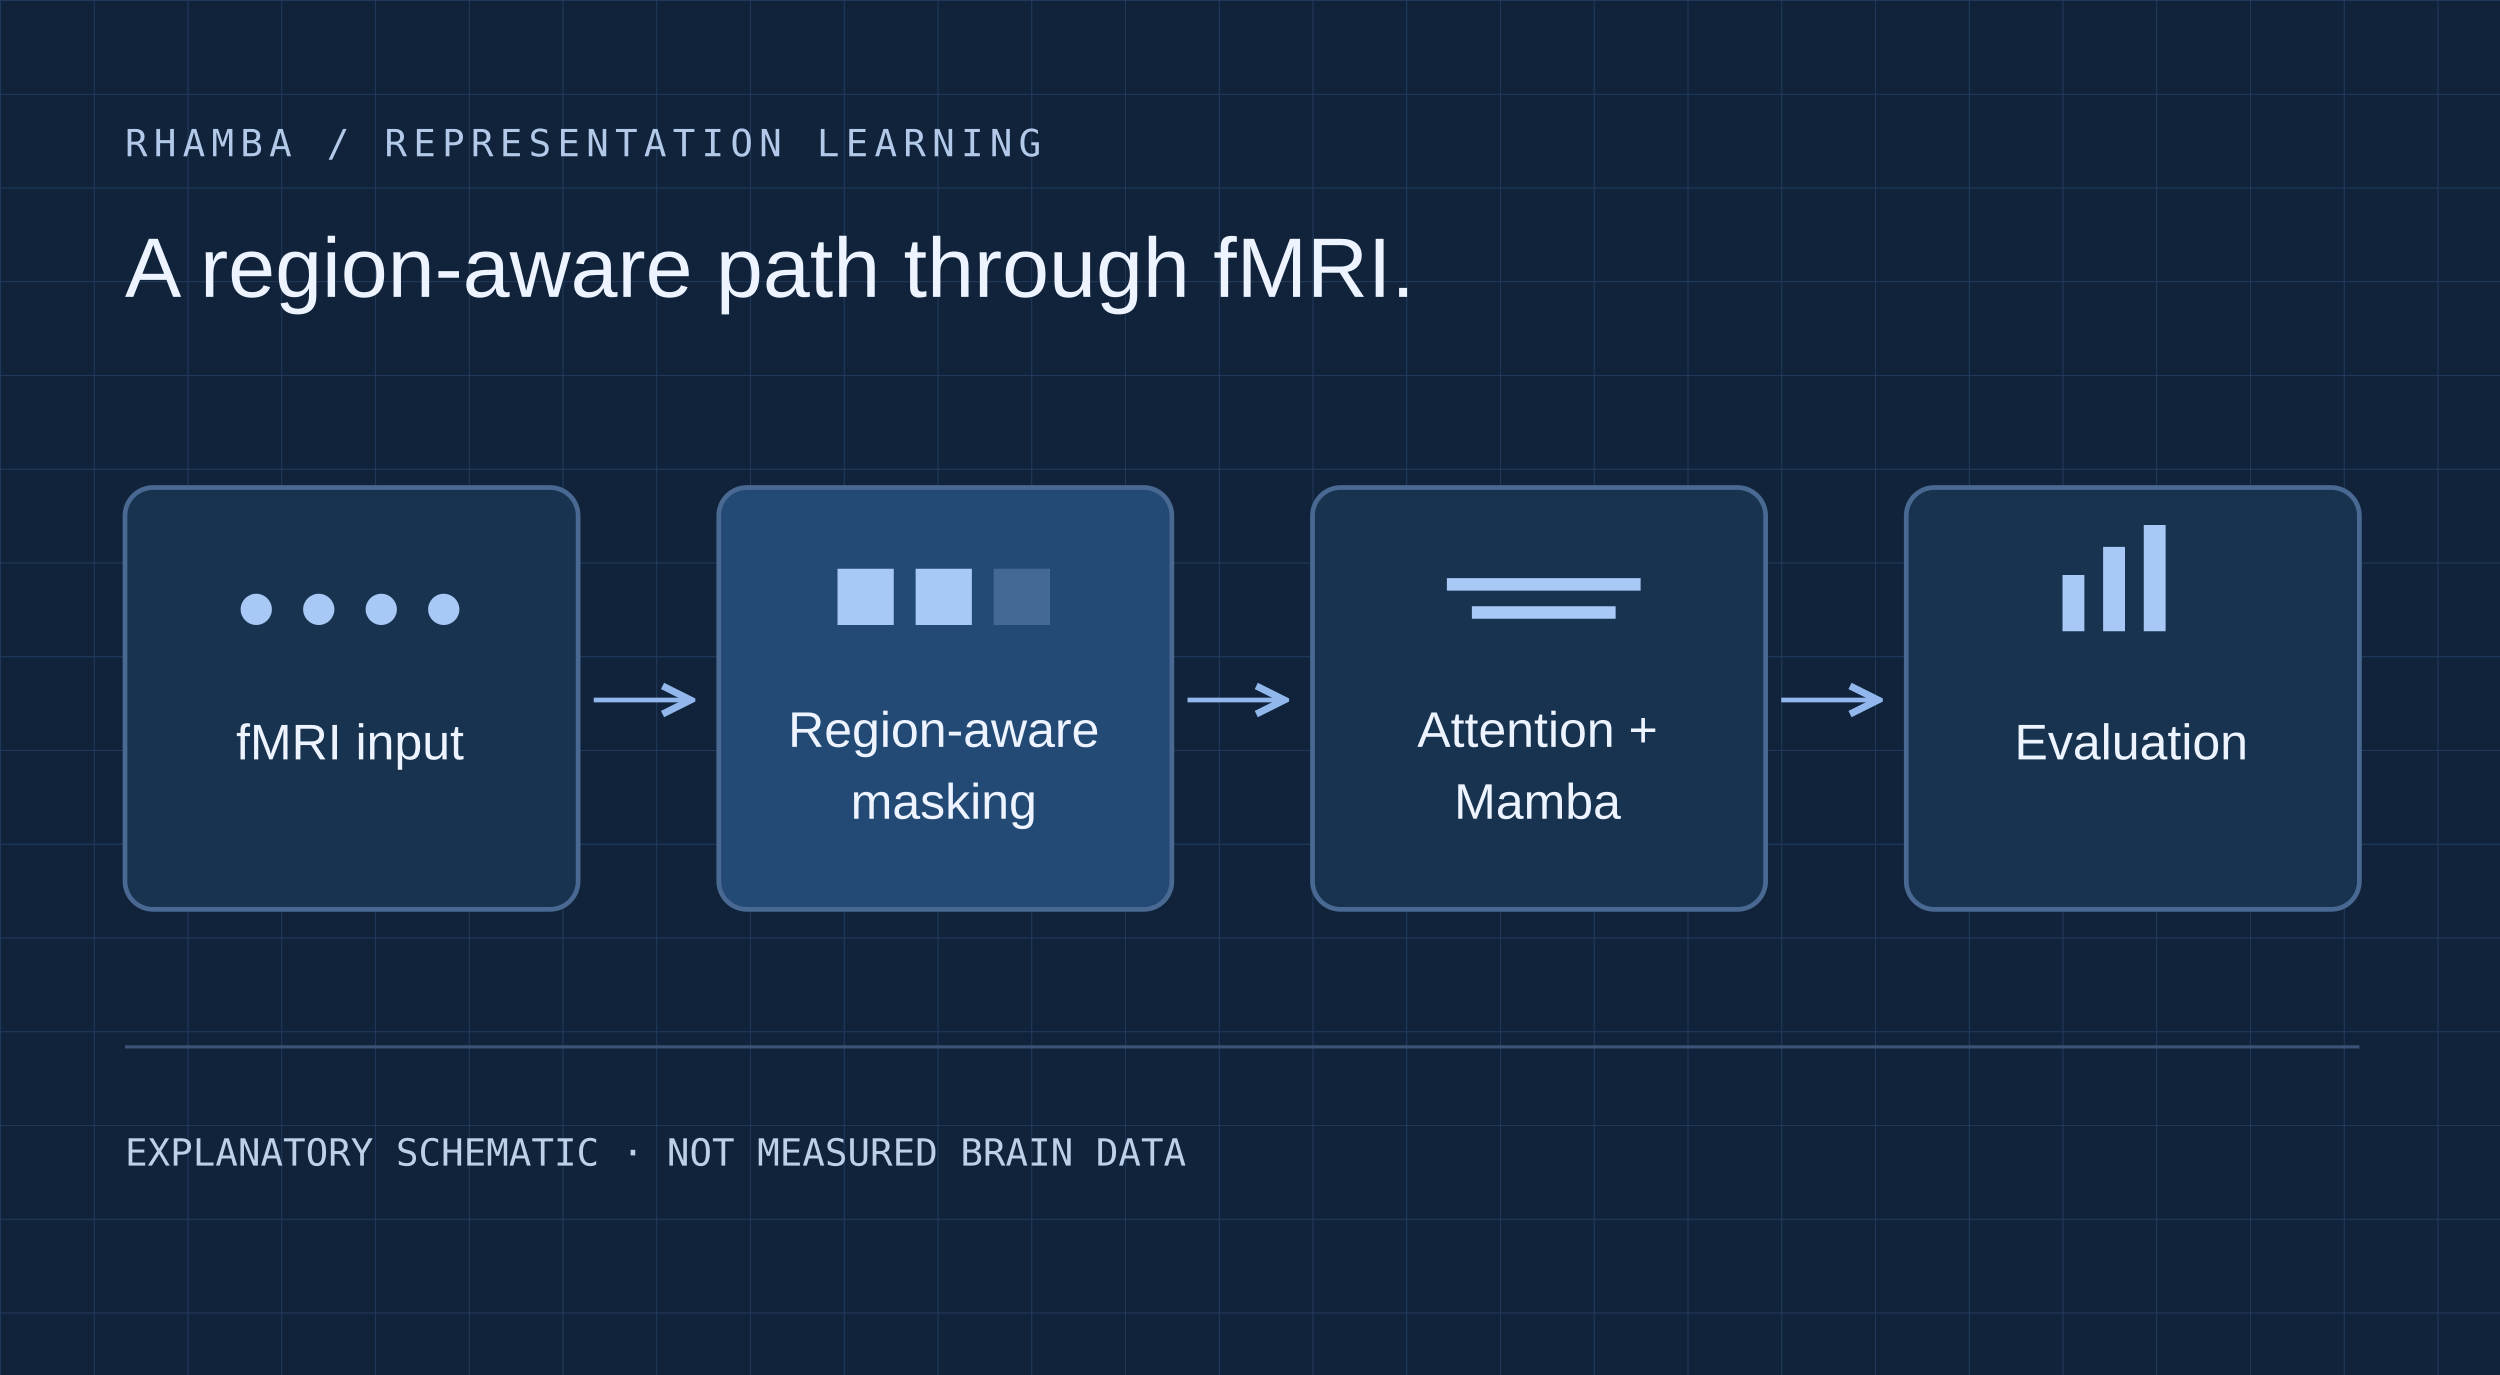
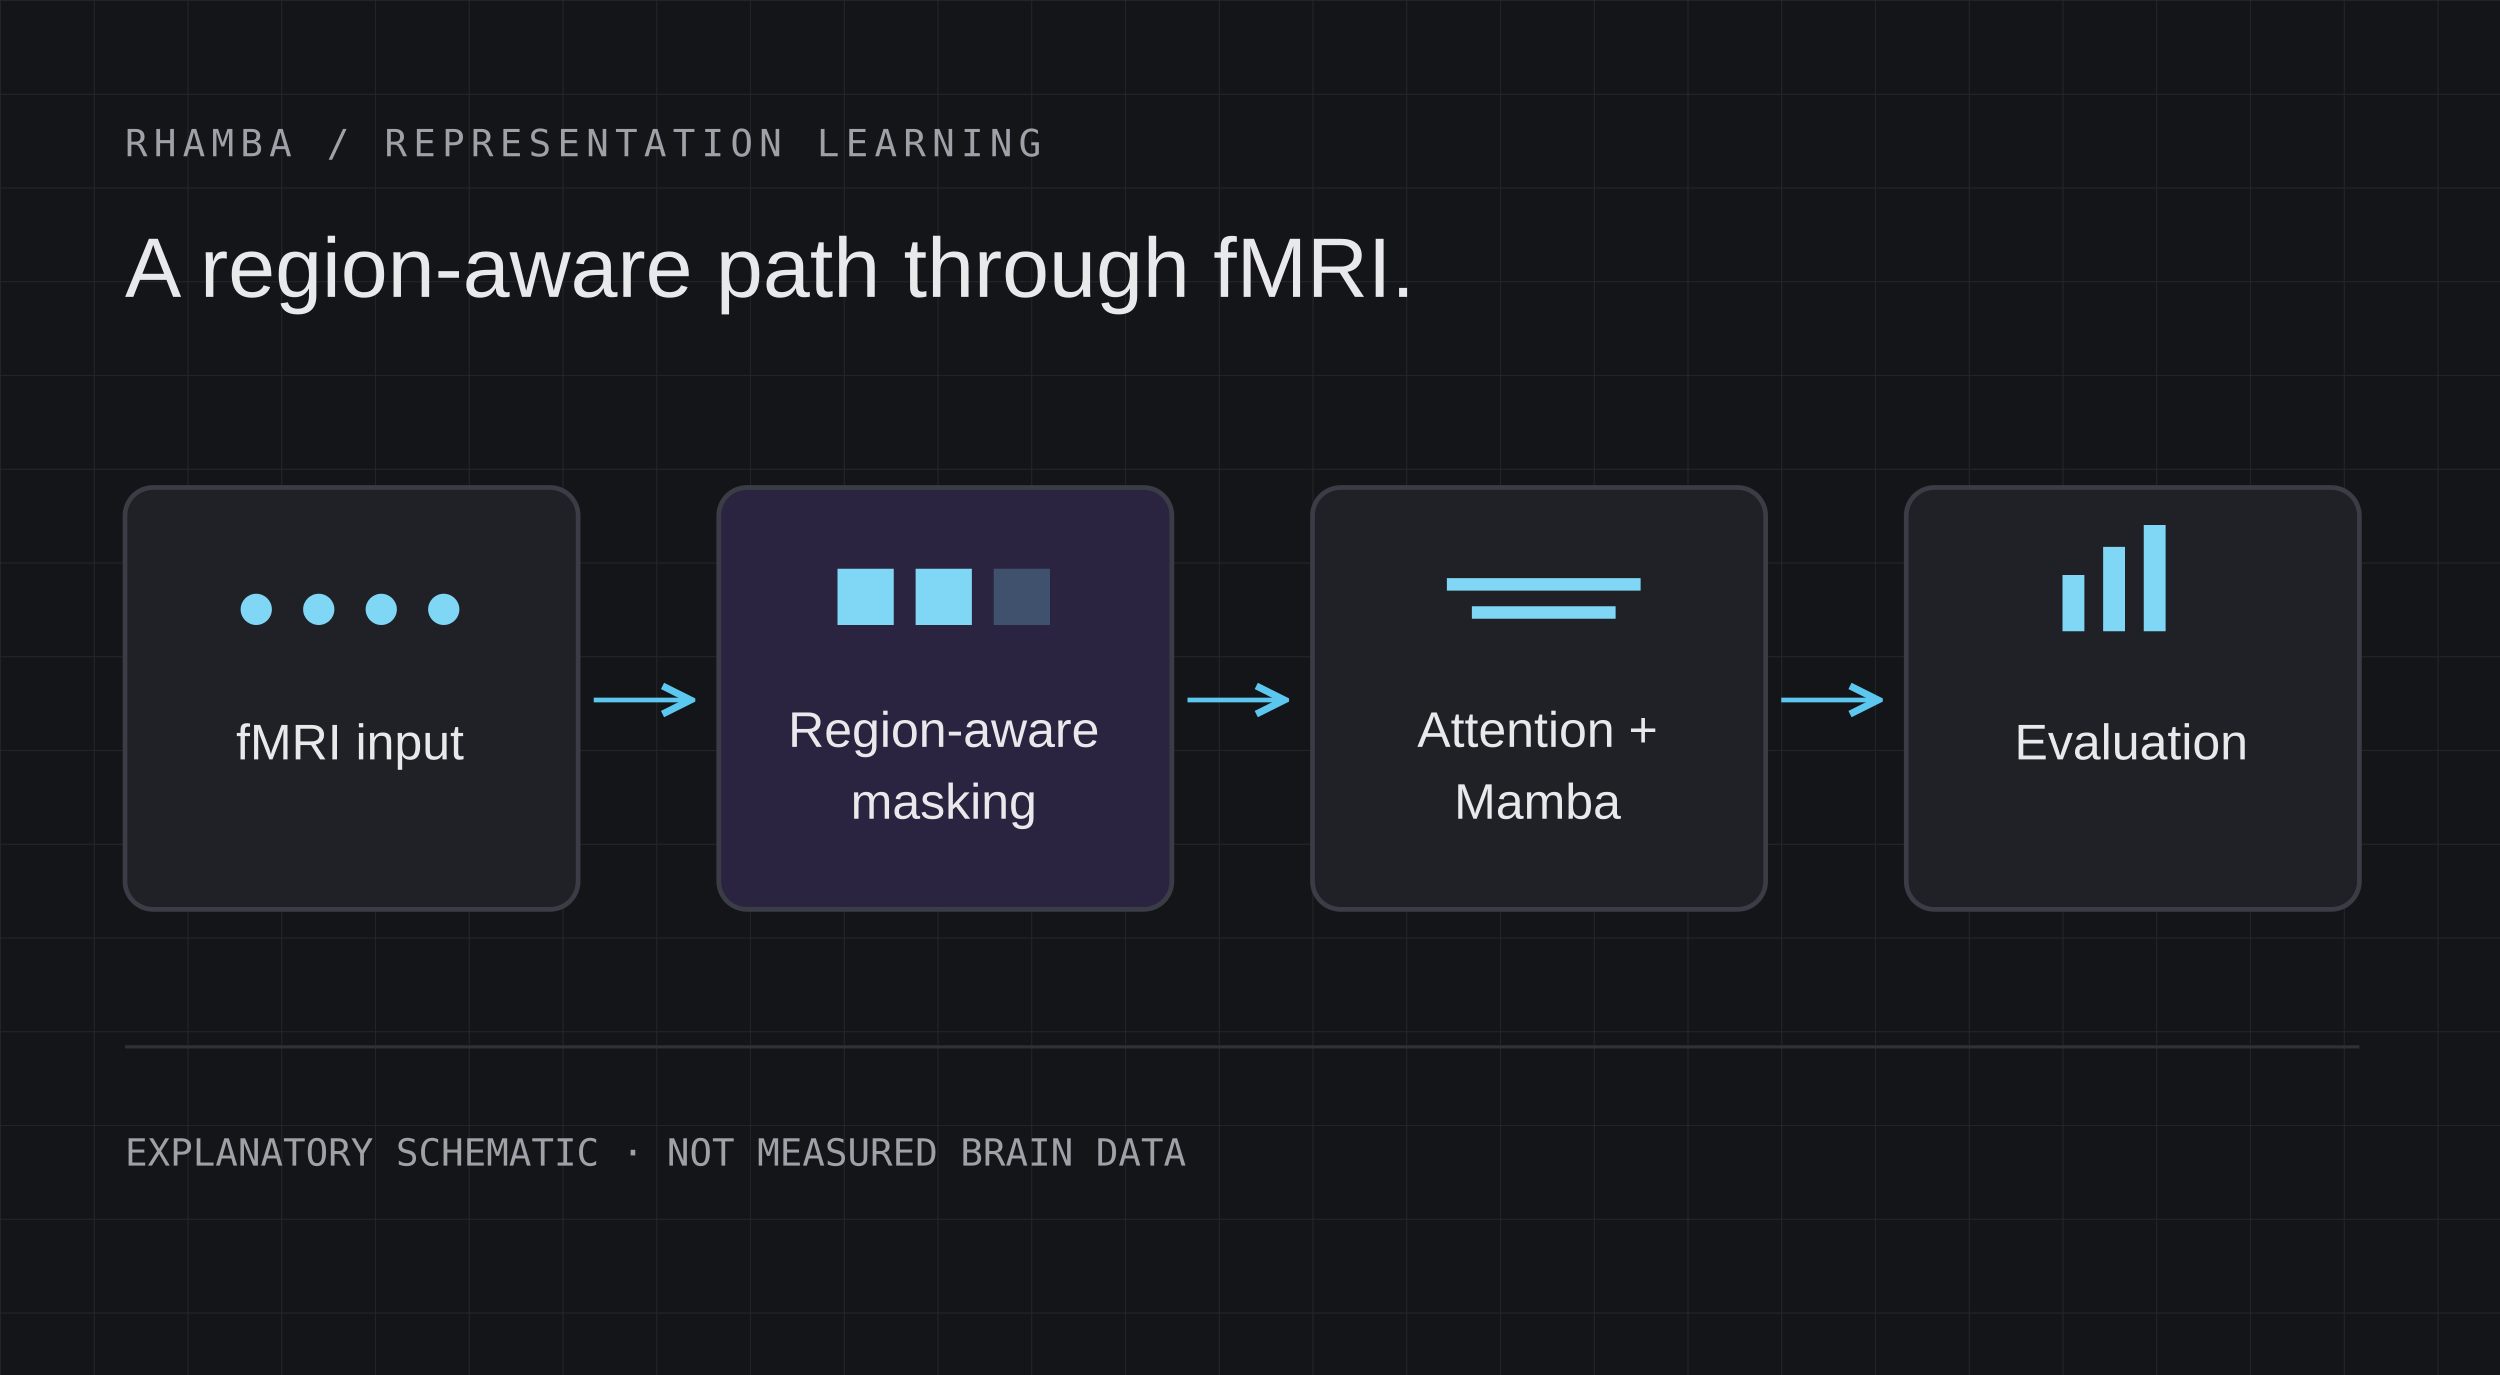
<svg xmlns="http://www.w3.org/2000/svg" viewBox="0 0 800 440" role="img" aria-labelledby="title desc">
  <defs>
    <pattern id="grid" width="30" height="30" patternUnits="userSpaceOnUse">
-       <path d="M30 0H0V30" fill="none" stroke="#213b5d" stroke-width=".6" />
+       <path d="M30 0H0V30" fill="none" stroke="#24262c" stroke-width=".6" />
    </pattern>
    <marker id="arrow" markerWidth="8" markerHeight="8" refX="7" refY="4" orient="auto">
-       <path d="M1 1L7 4L1 7" fill="none" stroke="#91b7ed" stroke-width="1.5" />
+       <path d="M1 1L7 4L1 7" fill="none" stroke="#5cc8f0" stroke-width="1.5" />
    </marker>
  </defs>
-   <rect width="800" height="440" fill="#10233a" />
+   <rect width="800" height="440" fill="#141518" />
  <rect width="800" height="440" fill="url(#grid)" />
-   <text x="40" y="50" font-family="monospace" font-size="12" letter-spacing="2" fill="#b2c9e9">RHAMBA / REPRESENTATION LEARNING</text>
-   <text x="40" y="95" font-family="Arial,sans-serif" font-size="27" fill="#edf4ff">A region-aware path through fMRI.</text>
-   <g stroke="#496992" stroke-width="1.5">
-     <rect x="40" y="156" width="145" height="135" rx="9" fill="#17334f" />
-     <rect x="230" y="156" width="145" height="135" rx="9" fill="#234a75" />
-     <rect x="420" y="156" width="145" height="135" rx="9" fill="#17334f" />
-     <rect x="610" y="156" width="145" height="135" rx="9" fill="#17334f" />
+   <text x="40" y="50" font-family="monospace" font-size="12" letter-spacing="2" fill="#9ea1a8">RHAMBA / REPRESENTATION LEARNING</text>
+   <text x="40" y="95" font-family="Arial,sans-serif" font-size="27" fill="#e9e9ec">A region-aware path through fMRI.</text>
+   <g stroke="#3a3d45" stroke-width="1.5">
+     <rect x="40" y="156" width="145" height="135" rx="9" fill="#1f2126" />
+     <rect x="230" y="156" width="145" height="135" rx="9" fill="#2a2440" />
+     <rect x="420" y="156" width="145" height="135" rx="9" fill="#1f2126" />
+     <rect x="610" y="156" width="145" height="135" rx="9" fill="#1f2126" />
  </g>
-   <g stroke="#91b7ed" stroke-width="1.5" marker-end="url(#arrow)">
+   <g stroke="#5cc8f0" stroke-width="1.5" marker-end="url(#arrow)">
    <path d="M190 224H221" />
    <path d="M380 224H411" />
    <path d="M570 224H601" />
  </g>
-   <g fill="#a8c8f5">
+   <g fill="#7fd6f5">
    <circle cx="82" cy="195" r="5" />
    <circle cx="102" cy="195" r="5" />
    <circle cx="122" cy="195" r="5" />
    <circle cx="142" cy="195" r="5" />
    <path d="M268 182h18v18h-18zM293 182h18v18h-18z" />
    <path d="M318 182h18v18h-18z" opacity=".25" />
    <path d="M463 185h62v4h-62zM471 194h46v4h-46z" />
    <path d="M660 202v-18h7v18zM673 202v-27h7v27zM686 202v-34h7v34z" />
  </g>
-   <g fill="#eef4ff" font-family="Arial,sans-serif" font-size="16" text-anchor="middle">
+   <g fill="#e9e9ec" font-family="Arial,sans-serif" font-size="16" text-anchor="middle">
    <text x="112" y="243">fMRI input</text>
    <text x="302" y="239">Region-aware</text>
    <text x="302" y="262">masking</text>
    <text x="492" y="239">Attention +</text>
    <text x="492" y="262">Mamba</text>
    <text x="682" y="243">Evaluation</text>
  </g>
-   <path d="M40 335H755" stroke="#3b5476" />
-   <text x="40" y="373" font-family="monospace" font-size="12" fill="#bdd0e9">EXPLANATORY SCHEMATIC · NOT MEASURED BRAIN DATA</text>
+   <path d="M40 335H755" stroke="#2f3138" />
+   <text x="40" y="373" font-family="monospace" font-size="12" fill="#9ea1a8">EXPLANATORY SCHEMATIC · NOT MEASURED BRAIN DATA</text>
</svg>
